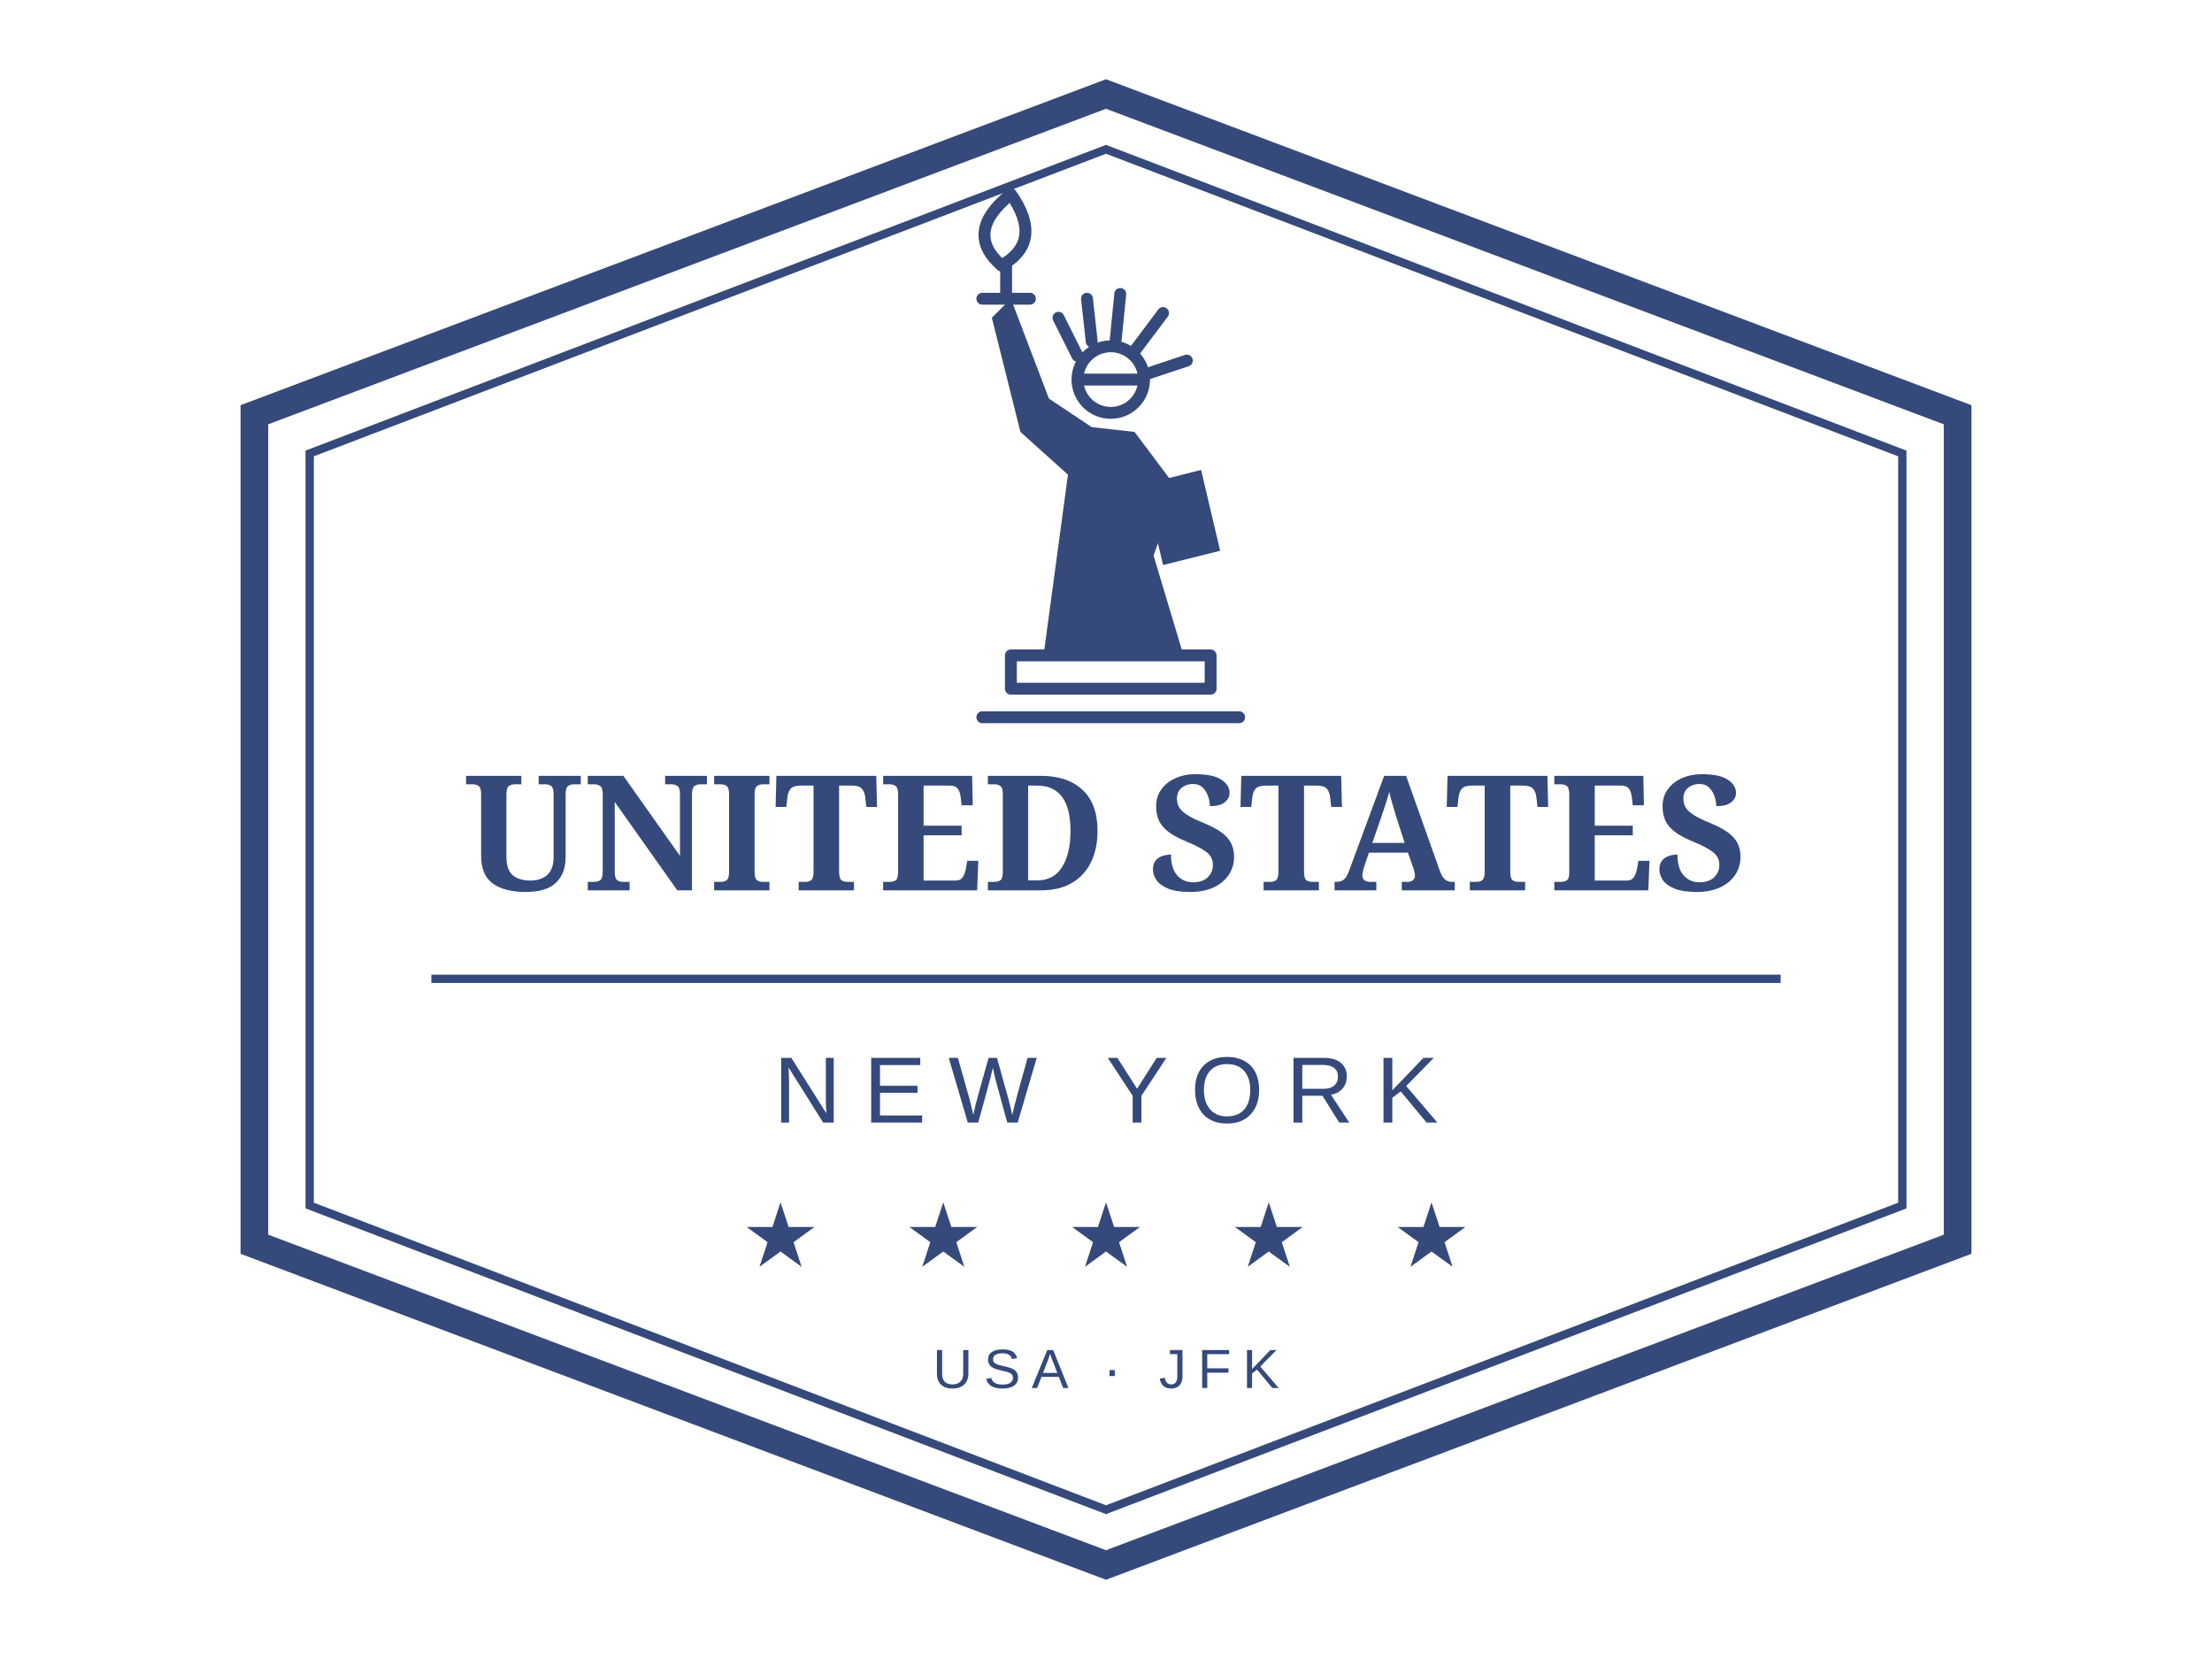
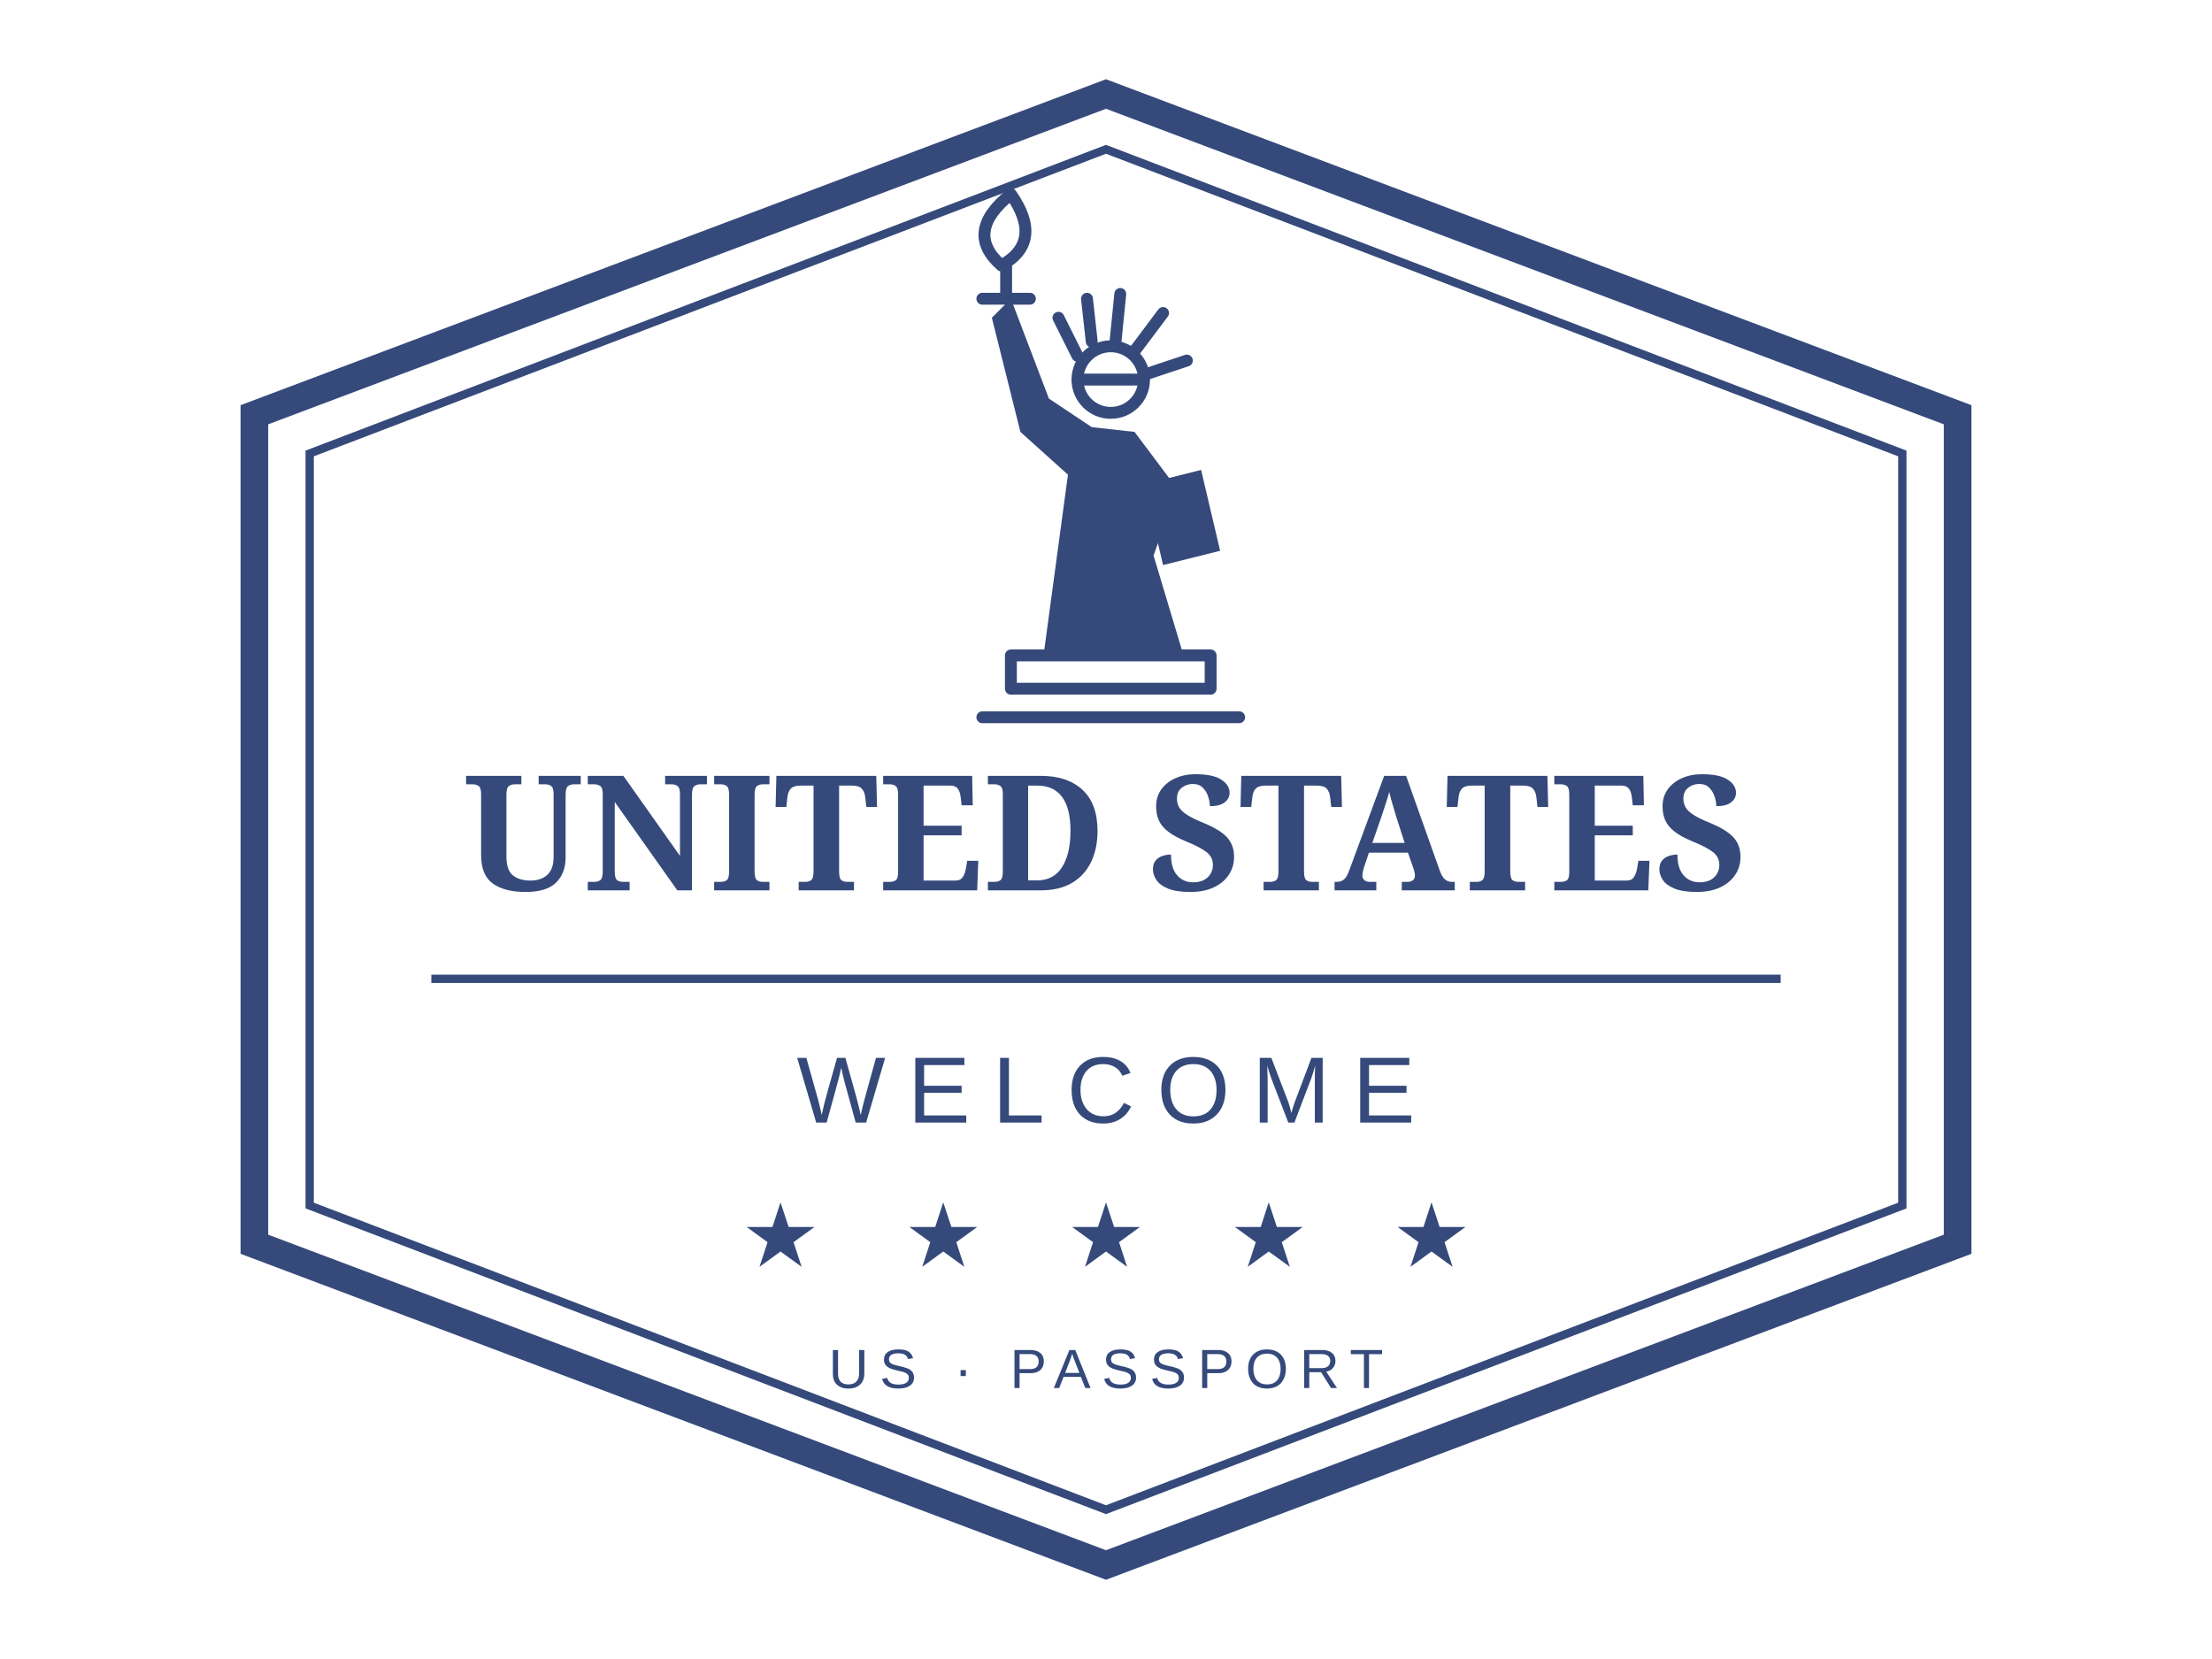
<svg xmlns="http://www.w3.org/2000/svg" viewBox="0 0 400 300" width="400" height="300" role="img" aria-labelledby="title-us">
  <g color="#354a7b" fill="currentColor" font-family="Arial,Helvetica,sans-serif" text-anchor="middle">
    <g fill="none" stroke="currentColor">
      <path d="M200 17L354 75V225L200 283L46 225V75Z" stroke-width="5" />
      <path d="M200 27L344 82V218L200 273L56 218V82Z" stroke-width="1.5" />
    </g>
    <g transform="translate(200 91) scale(0.86)" fill="none" stroke="currentColor" stroke-width="2.5" stroke-linecap="round" stroke-linejoin="round">
      <path d="M-13 31L-8-6L-18-15L-24-39L-20-43L-12-22L-3-16L6-15L15-3L10 11L16 31Z" fill="currentColor" stroke="none" />
      <circle cx="1" cy="-26" r="7" />
      <path d="M-6-31L-10-39M-3-34L-4-43M2-34L3-44M6-32L12-40M8-27L17-30M-6-26H7M-21-44V-50M-26-43H-16M-22-50Q-30-57-20-65Q-13-55-22-50" />
      <path d="M8-4L20-7L24 10L12 13Z" fill="currentColor" stroke="none" />
      <path d="M-6-5L-10 29M1-8V29M6 8L10 29M-20 32H22V39H-20ZM-26 45H28" />
    </g>
    <text x="200" y="161" font-size="29" font-family="Georgia,serif" font-weight="700" textLength="274" lengthAdjust="spacingAndGlyphs">UNITED STATES</text>
    <path d="M78 177H322" fill="none" stroke="currentColor" stroke-width="1.5" />
-     <text x="200" y="203" font-size="17" letter-spacing="4">NEW YORK</text>
+     <text x="200" y="203" font-size="17" letter-spacing="4">WELCOME</text>
    <text x="200" y="229" font-size="16" letter-spacing="5">★  ★  ★  ★  ★</text>
-     <text x="200" y="251" font-size="10" letter-spacing="2">USA · JFK</text>
+     <text x="200" y="251" font-size="10" letter-spacing="2">US · PASSPORT</text>
  </g>
</svg>
